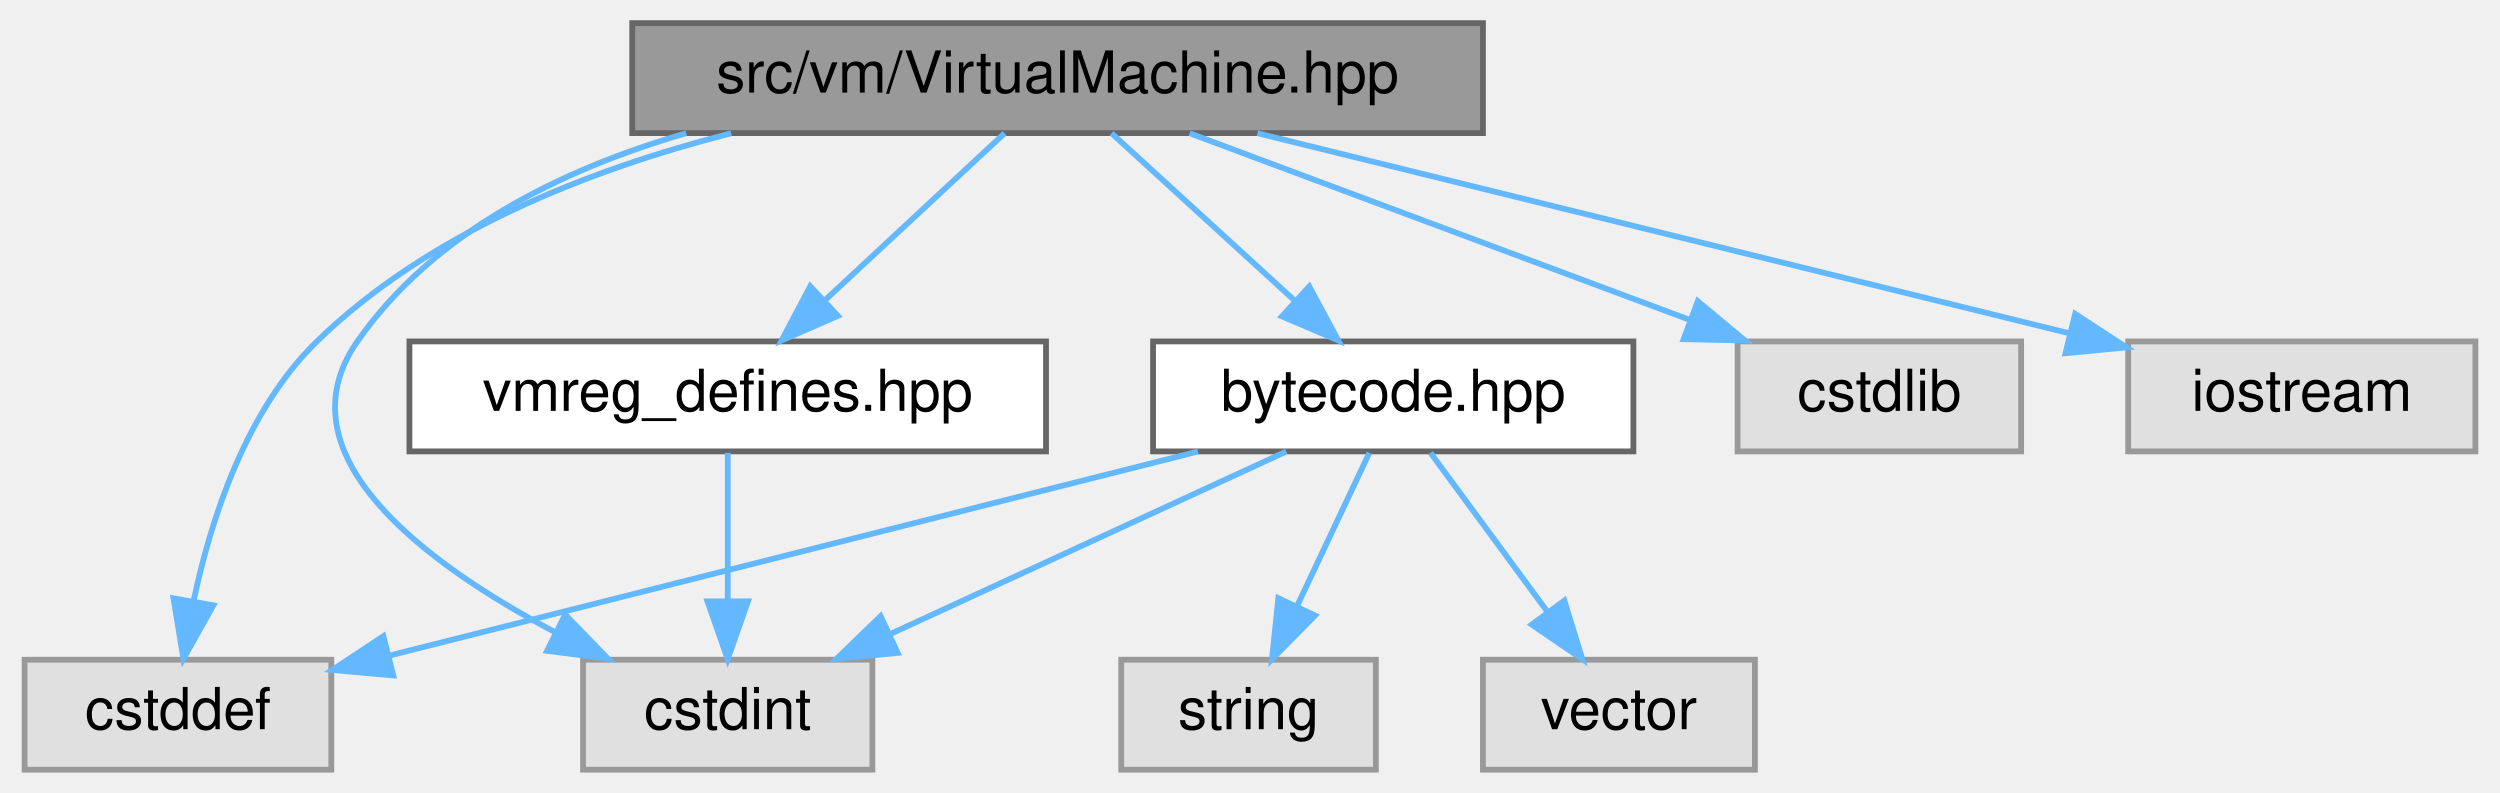
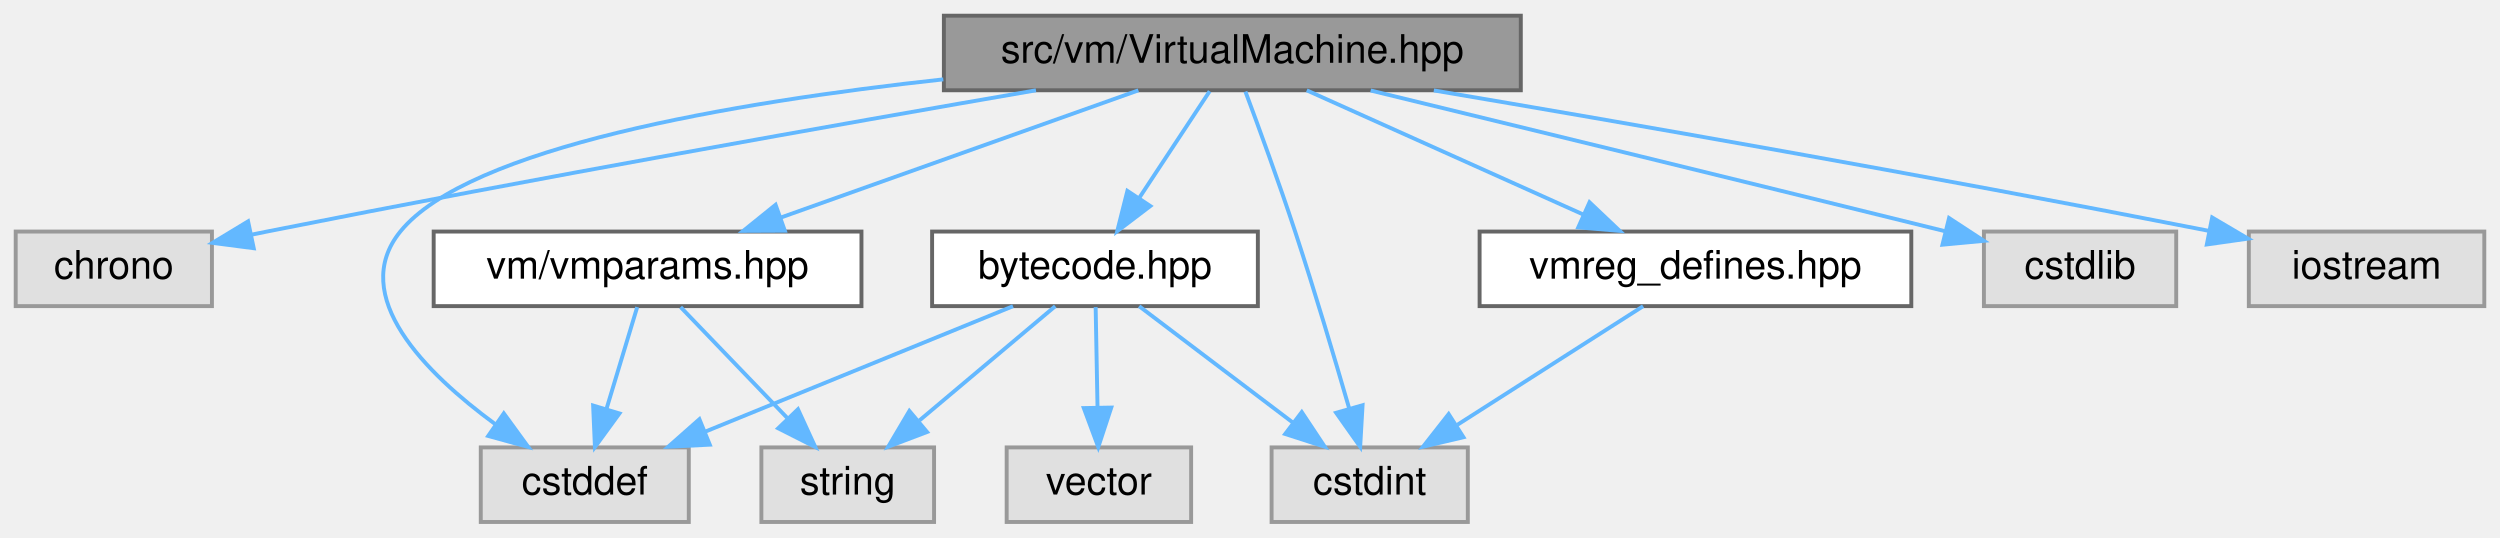
- <svg xmlns="http://www.w3.org/2000/svg" xmlns:xlink="http://www.w3.org/1999/xlink" width="432pt" height="137pt" viewBox="0.00 0.00 431.50 137.00">
+ <svg xmlns="http://www.w3.org/2000/svg" xmlns:xlink="http://www.w3.org/1999/xlink" width="637pt" height="137pt" viewBox="0.00 0.00 637.00 137.00">
  <g id="graph0" class="graph" transform="scale(1 1) rotate(0) translate(4 133)">
    <g id="Node000001" class="node">
      <g id="a_Node000001">
        <a xlink:title=" ">
-           <polygon fill="#999999" stroke="#666666" points="252,-129 105,-129 105,-110 252,-110 252,-129" />
-           <text text-anchor="middle" x="178.5" y="-117" font-family="Helvetica,sans-Serif" font-size="10.00">src/vm/VirtualMachine.hpp</text>
+           <polygon fill="#999999" stroke="#666666" points="383.5,-129 236.5,-129 236.5,-110 383.5,-110 383.5,-129" />
+           <text text-anchor="middle" x="310" y="-117" font-family="Helvetica,sans-Serif" font-size="10.00">src/vm/VirtualMachine.hpp</text>
        </a>
      </g>
    </g>
    <g id="Node000002" class="node">
      <g id="a_Node000002">
        <a xlink:title=" ">
-           <polygon fill="#e0e0e0" stroke="#999999" points="53,-19 0,-19 0,0 53,0 53,-19" />
-           <text text-anchor="middle" x="26.5" y="-7" font-family="Helvetica,sans-Serif" font-size="10.00">cstddef</text>
+           <polygon fill="#e0e0e0" stroke="#999999" points="50,-74 0,-74 0,-55 50,-55 50,-74" />
+           <text text-anchor="middle" x="25" y="-62" font-family="Helvetica,sans-Serif" font-size="10.00">chrono</text>
        </a>
      </g>
    </g>
    <g id="edge1_Node000001_Node000002" class="edge">
      <g id="a_edge1_Node000001_Node000002">
        <a xlink:title=" ">
-           <path fill="none" stroke="#63b8ff" d="M122.1,-109.97C97.44,-103.68 69.8,-92.79 50.5,-74 38.24,-62.06 32.17,-43.24 29.21,-29.18" />
-           <polygon fill="#63b8ff" stroke="#63b8ff" points="32.62,-28.4 27.44,-19.15 25.73,-29.61 32.62,-28.4" />
+           <path fill="none" stroke="#63b8ff" d="M259.96,-109.99C210.18,-101.39 131.68,-87.49 64,-74 62.74,-73.75 61.45,-73.49 60.16,-73.22" />
+           <polygon fill="#63b8ff" stroke="#63b8ff" points="60.65,-69.75 50.15,-71.12 59.21,-76.6 60.65,-69.75" />
        </a>
      </g>
    </g>
    <g id="Node000003" class="node">
      <g id="a_Node000003">
        <a xlink:title=" ">
-           <polygon fill="#e0e0e0" stroke="#999999" points="146.5,-19 96.5,-19 96.5,0 146.5,0 146.5,-19" />
-           <text text-anchor="middle" x="121.5" y="-7" font-family="Helvetica,sans-Serif" font-size="10.00">cstdint</text>
+           <polygon fill="#e0e0e0" stroke="#999999" points="171.5,-19 118.5,-19 118.5,0 171.5,0 171.5,-19" />
+           <text text-anchor="middle" x="145" y="-7" font-family="Helvetica,sans-Serif" font-size="10.00">cstddef</text>
        </a>
      </g>
    </g>
    <g id="edge2_Node000001_Node000003" class="edge">
      <g id="a_edge2_Node000001_Node000003">
        <a xlink:title=" ">
-           <path fill="none" stroke="#63b8ff" d="M114.32,-109.98C92.64,-103.7 70.63,-92.82 57.5,-74 43.88,-54.48 69.02,-35.75 91.68,-23.75" />
-           <polygon fill="#63b8ff" stroke="#63b8ff" points="93.41,-26.8 100.79,-19.19 90.28,-20.54 93.41,-26.8" />
+           <path fill="none" stroke="#63b8ff" d="M236.35,-112.78C182.28,-106.87 115.36,-95.39 98,-74 84.7,-57.62 104.36,-38 122.16,-24.94" />
+           <polygon fill="#63b8ff" stroke="#63b8ff" points="124.37,-27.67 130.6,-19.11 120.39,-21.92 124.37,-27.67" />
        </a>
      </g>
    </g>
    <g id="Node000004" class="node">
      <g id="a_Node000004">
        <a xlink:title=" ">
-           <polygon fill="#e0e0e0" stroke="#999999" points="345,-74 296,-74 296,-55 345,-55 345,-74" />
-           <text text-anchor="middle" x="320.5" y="-62" font-family="Helvetica,sans-Serif" font-size="10.00">cstdlib</text>
+           <polygon fill="#e0e0e0" stroke="#999999" points="370,-19 320,-19 320,0 370,0 370,-19" />
+           <text text-anchor="middle" x="345" y="-7" font-family="Helvetica,sans-Serif" font-size="10.00">cstdint</text>
        </a>
      </g>
    </g>
    <g id="edge3_Node000001_Node000004" class="edge">
      <g id="a_edge3_Node000001_Node000004">
        <a xlink:title=" ">
-           <path fill="none" stroke="#63b8ff" d="M201.31,-109.98C224.67,-101.27 261.2,-87.63 287.67,-77.75" />
-           <polygon fill="#63b8ff" stroke="#63b8ff" points="289.13,-80.95 297.27,-74.17 286.68,-74.39 289.13,-80.95" />
+           <path fill="none" stroke="#63b8ff" d="M313.33,-109.68C316.67,-100.74 321.89,-86.48 326,-74 330.95,-58.95 336.07,-41.72 339.75,-29.01" />
+           <polygon fill="#63b8ff" stroke="#63b8ff" points="343.18,-29.75 342.57,-19.17 336.45,-27.82 343.18,-29.75" />
        </a>
      </g>
    </g>
    <g id="Node000005" class="node">
      <g id="a_Node000005">
        <a xlink:title=" ">
-           <polygon fill="#e0e0e0" stroke="#999999" points="423.5,-74 363.5,-74 363.5,-55 423.5,-55 423.5,-74" />
-           <text text-anchor="middle" x="393.5" y="-62" font-family="Helvetica,sans-Serif" font-size="10.00">iostream</text>
+           <polygon fill="#e0e0e0" stroke="#999999" points="550.5,-74 501.5,-74 501.5,-55 550.5,-55 550.5,-74" />
+           <text text-anchor="middle" x="526" y="-62" font-family="Helvetica,sans-Serif" font-size="10.00">cstdlib</text>
        </a>
      </g>
    </g>
    <g id="edge4_Node000001_Node000005" class="edge">
      <g id="a_edge4_Node000001_Node000005">
        <a xlink:title=" ">
-           <path fill="none" stroke="#63b8ff" d="M213.04,-109.98C251.34,-100.54 313.04,-85.34 353.43,-75.38" />
-           <polygon fill="#63b8ff" stroke="#63b8ff" points="354.34,-78.76 363.21,-72.97 352.67,-71.96 354.34,-78.76" />
+           <path fill="none" stroke="#63b8ff" d="M345.24,-109.94C379.91,-101.51 434.61,-88.17 491.58,-74.09" />
+           <polygon fill="#63b8ff" stroke="#63b8ff" points="492.62,-77.44 501.49,-71.64 490.94,-70.65 492.62,-77.44" />
        </a>
      </g>
    </g>
    <g id="Node000006" class="node">
      <g id="a_Node000006">
-         <a xlink:href="bytecode_8hpp.html" target="_top" xlink:title=" ">
-           <polygon fill="white" stroke="#666666" points="278,-74 195,-74 195,-55 278,-55 278,-74" />
-           <text text-anchor="middle" x="236.5" y="-62" font-family="Helvetica,sans-Serif" font-size="10.00">bytecode.hpp</text>
+         <a xlink:title=" ">
+           <polygon fill="#e0e0e0" stroke="#999999" points="629,-74 569,-74 569,-55 629,-55 629,-74" />
+           <text text-anchor="middle" x="599" y="-62" font-family="Helvetica,sans-Serif" font-size="10.00">iostream</text>
        </a>
      </g>
    </g>
    <g id="edge5_Node000001_Node000006" class="edge">
      <g id="a_edge5_Node000001_Node000006">
        <a xlink:title=" ">
-           <path fill="none" stroke="#63b8ff" d="M187.82,-109.98C196.31,-102.23 209.06,-90.58 219.38,-81.14" />
-           <polygon fill="#63b8ff" stroke="#63b8ff" points="221.99,-83.5 227.01,-74.17 217.27,-78.33 221.99,-83.5" />
+           <path fill="none" stroke="#63b8ff" d="M361.34,-109.96C409.78,-101.76 484.68,-88.74 558.81,-74.18" />
+           <polygon fill="#63b8ff" stroke="#63b8ff" points="559.66,-77.58 568.79,-72.2 558.3,-70.71 559.66,-77.58" />
+         </a>
+       </g>
+     </g>
+     <g id="Node000007" class="node">
+       <g id="a_Node000007">
+         <a xlink:href="bytecode_8hpp.html" target="_top" xlink:title=" ">
+           <polygon fill="white" stroke="#666666" points="316.5,-74 233.5,-74 233.5,-55 316.5,-55 316.5,-74" />
+           <text text-anchor="middle" x="275" y="-62" font-family="Helvetica,sans-Serif" font-size="10.00">bytecode.hpp</text>
+         </a>
+       </g>
+     </g>
+     <g id="edge6_Node000001_Node000007" class="edge">
+       <g id="a_edge6_Node000001_Node000007">
+         <a xlink:title=" ">
+           <path fill="none" stroke="#63b8ff" d="M304.22,-109.75C299.38,-102.42 292.32,-91.73 286.36,-82.7" />
+           <polygon fill="#63b8ff" stroke="#63b8ff" points="289.1,-80.5 280.67,-74.09 283.26,-84.36 289.1,-80.5" />
+         </a>
+       </g>
+     </g>
+     <g id="Node000010" class="node">
+       <g id="a_Node000010">
+         <a xlink:href="vmparams_8hpp.html" target="_top" xlink:title=" ">
+           <polygon fill="white" stroke="#666666" points="215.5,-74 106.5,-74 106.5,-55 215.5,-55 215.5,-74" />
+           <text text-anchor="middle" x="161" y="-62" font-family="Helvetica,sans-Serif" font-size="10.00">vm/vmparams.hpp</text>
+         </a>
+       </g>
+     </g>
+     <g id="edge11_Node000001_Node000010" class="edge">
+       <g id="a_edge11_Node000001_Node000010">
+         <a xlink:title=" ">
+           <path fill="none" stroke="#63b8ff" d="M286.06,-109.98C261.44,-101.23 222.88,-87.51 195.08,-77.62" />
+           <polygon fill="#63b8ff" stroke="#63b8ff" points="195.97,-74.22 185.38,-74.17 193.62,-80.82 195.97,-74.22" />
+         </a>
+       </g>
+     </g>
+     <g id="Node000011" class="node">
+       <g id="a_Node000011">
+         <a xlink:href="vmreg__defines_8hpp.html" target="_top" xlink:title=" ">
+           <polygon fill="white" stroke="#666666" points="483,-74 373,-74 373,-55 483,-55 483,-74" />
+           <text text-anchor="middle" x="428" y="-62" font-family="Helvetica,sans-Serif" font-size="10.00">vmreg_defines.hpp</text>
+         </a>
+       </g>
+     </g>
+     <g id="edge14_Node000001_Node000011" class="edge">
+       <g id="a_edge14_Node000001_Node000011">
+         <a xlink:title=" ">
+           <path fill="none" stroke="#63b8ff" d="M328.96,-109.98C348.03,-101.42 377.66,-88.11 399.55,-78.28" />
+           <polygon fill="#63b8ff" stroke="#63b8ff" points="401.01,-81.46 408.7,-74.17 398.14,-75.07 401.01,-81.46" />
+         </a>
+       </g>
+     </g>
+     <g id="edge8_Node000007_Node000003" class="edge">
+       <g id="a_edge8_Node000007_Node000003">
+         <a xlink:title=" ">
+           <path fill="none" stroke="#63b8ff" d="M254.11,-54.98C232.92,-46.34 199.87,-32.87 175.7,-23.02" />
+           <polygon fill="#63b8ff" stroke="#63b8ff" points="176.85,-19.7 166.27,-19.17 174.21,-26.19 176.85,-19.7" />
+         </a>
+       </g>
+     </g>
+     <g id="edge7_Node000007_Node000004" class="edge">
+       <g id="a_edge7_Node000007_Node000004">
+         <a xlink:title=" ">
+           <path fill="none" stroke="#63b8ff" d="M286.25,-54.98C296.8,-47 312.8,-34.88 325.44,-25.31" />
+           <polygon fill="#63b8ff" stroke="#63b8ff" points="327.69,-28 333.55,-19.17 323.46,-22.42 327.69,-28" />
+         </a>
+       </g>
+     </g>
+     <g id="Node000008" class="node">
+       <g id="a_Node000008">
+         <a xlink:title=" ">
+           <polygon fill="#e0e0e0" stroke="#999999" points="234,-19 190,-19 190,0 234,0 234,-19" />
+           <text text-anchor="middle" x="212" y="-7" font-family="Helvetica,sans-Serif" font-size="10.00">string</text>
+         </a>
+       </g>
+     </g>
+     <g id="edge9_Node000007_Node000008" class="edge">
+       <g id="a_edge9_Node000007_Node000008">
+         <a xlink:title=" ">
+           <path fill="none" stroke="#63b8ff" d="M264.88,-54.98C255.56,-47.15 241.53,-35.34 230.26,-25.86" />
+           <polygon fill="#63b8ff" stroke="#63b8ff" points="232.21,-22.93 222.31,-19.17 227.71,-28.29 232.21,-22.93" />
        </a>
      </g>
    </g>
    <g id="Node000009" class="node">
      <g id="a_Node000009">
-         <a xlink:href="vmreg__defines_8hpp.html" target="_top" xlink:title=" ">
-           <polygon fill="white" stroke="#666666" points="176.5,-74 66.5,-74 66.5,-55 176.5,-55 176.5,-74" />
-           <text text-anchor="middle" x="121.5" y="-62" font-family="Helvetica,sans-Serif" font-size="10.00">vmreg_defines.hpp</text>
-         </a>
-       </g>
-     </g>
-     <g id="edge10_Node000001_Node000009" class="edge">
-       <g id="a_edge10_Node000001_Node000009">
-         <a xlink:title=" ">
-           <path fill="none" stroke="#63b8ff" d="M169.34,-109.98C161,-102.23 148.47,-90.58 138.32,-81.14" />
-           <polygon fill="#63b8ff" stroke="#63b8ff" points="140.53,-78.42 130.82,-74.17 135.76,-83.54 140.53,-78.42" />
-         </a>
-       </g>
-     </g>
-     <g id="edge7_Node000006_Node000002" class="edge">
-       <g id="a_edge7_Node000006_Node000002">
-         <a xlink:title=" ">
-           <path fill="none" stroke="#63b8ff" d="M202.76,-54.98C164.47,-45.32 102.24,-29.62 62.89,-19.68" />
-           <polygon fill="#63b8ff" stroke="#63b8ff" points="63.71,-16.28 53.16,-17.23 62,-23.07 63.71,-16.28" />
-         </a>
-       </g>
-     </g>
-     <g id="edge6_Node000006_Node000003" class="edge">
-       <g id="a_edge6_Node000006_Node000003">
-         <a xlink:title=" ">
-           <path fill="none" stroke="#63b8ff" d="M218.02,-54.98C199.52,-46.46 170.82,-33.23 149.52,-23.41" />
-           <polygon fill="#63b8ff" stroke="#63b8ff" points="150.86,-20.18 140.31,-19.17 147.93,-26.53 150.86,-20.18" />
-         </a>
-       </g>
-     </g>
-     <g id="Node000007" class="node">
-       <g id="a_Node000007">
-         <a xlink:title=" ">
-           <polygon fill="#e0e0e0" stroke="#999999" points="233.5,-19 189.5,-19 189.5,0 233.5,0 233.5,-19" />
-           <text text-anchor="middle" x="211.5" y="-7" font-family="Helvetica,sans-Serif" font-size="10.00">string</text>
-         </a>
-       </g>
-     </g>
-     <g id="edge8_Node000006_Node000007" class="edge">
-       <g id="a_edge8_Node000006_Node000007">
-         <a xlink:title=" ">
-           <path fill="none" stroke="#63b8ff" d="M232.37,-54.75C228.99,-47.57 224.08,-37.18 219.88,-28.27" />
-           <polygon fill="#63b8ff" stroke="#63b8ff" points="222.98,-26.64 215.55,-19.09 216.65,-29.63 222.98,-26.64" />
-         </a>
-       </g>
-     </g>
-     <g id="Node000008" class="node">
-       <g id="a_Node000008">
-         <a xlink:title=" ">
-           <polygon fill="#e0e0e0" stroke="#999999" points="299,-19 252,-19 252,0 299,0 299,-19" />
-           <text text-anchor="middle" x="275.5" y="-7" font-family="Helvetica,sans-Serif" font-size="10.00">vector</text>
-         </a>
-       </g>
-     </g>
-     <g id="edge9_Node000006_Node000008" class="edge">
-       <g id="a_edge9_Node000006_Node000008">
-         <a xlink:title=" ">
-           <path fill="none" stroke="#63b8ff" d="M242.94,-54.75C248.39,-47.34 256.36,-36.5 263.06,-27.41" />
-           <polygon fill="#63b8ff" stroke="#63b8ff" points="266.07,-29.22 269.18,-19.09 260.43,-25.07 266.07,-29.22" />
-         </a>
-       </g>
-     </g>
-     <g id="edge11_Node000009_Node000003" class="edge">
-       <g id="a_edge11_Node000009_Node000003">
-         <a xlink:title=" ">
-           <path fill="none" stroke="#63b8ff" d="M121.5,-54.75C121.5,-47.8 121.5,-37.85 121.5,-29.13" />
-           <polygon fill="#63b8ff" stroke="#63b8ff" points="125,-29.09 121.5,-19.09 118,-29.09 125,-29.09" />
+         <a xlink:title=" ">
+           <polygon fill="#e0e0e0" stroke="#999999" points="299.5,-19 252.5,-19 252.5,0 299.5,0 299.5,-19" />
+           <text text-anchor="middle" x="276" y="-7" font-family="Helvetica,sans-Serif" font-size="10.00">vector</text>
+         </a>
+       </g>
+     </g>
+     <g id="edge10_Node000007_Node000009" class="edge">
+       <g id="a_edge10_Node000007_Node000009">
+         <a xlink:title=" ">
+           <path fill="none" stroke="#63b8ff" d="M275.17,-54.75C275.3,-47.8 275.48,-37.85 275.65,-29.13" />
+           <polygon fill="#63b8ff" stroke="#63b8ff" points="279.15,-29.15 275.84,-19.09 272.15,-29.02 279.15,-29.15" />
+         </a>
+       </g>
+     </g>
+     <g id="edge12_Node000010_Node000003" class="edge">
+       <g id="a_edge12_Node000010_Node000003">
+         <a xlink:title=" ">
+           <path fill="none" stroke="#63b8ff" d="M158.36,-54.75C156.24,-47.72 153.19,-37.62 150.54,-28.84" />
+           <polygon fill="#63b8ff" stroke="#63b8ff" points="153.83,-27.65 147.59,-19.09 147.13,-29.67 153.83,-27.65" />
+         </a>
+       </g>
+     </g>
+     <g id="edge13_Node000010_Node000008" class="edge">
+       <g id="a_edge13_Node000010_Node000008">
+         <a xlink:title=" ">
+           <path fill="none" stroke="#63b8ff" d="M169.42,-54.75C176.77,-47.11 187.63,-35.82 196.54,-26.56" />
+           <polygon fill="#63b8ff" stroke="#63b8ff" points="199.32,-28.72 203.74,-19.09 194.28,-23.87 199.32,-28.72" />
+         </a>
+       </g>
+     </g>
+     <g id="edge15_Node000011_Node000004" class="edge">
+       <g id="a_edge15_Node000011_Node000004">
+         <a xlink:title=" ">
+           <path fill="none" stroke="#63b8ff" d="M414.66,-54.98C401.91,-46.84 382.45,-34.41 367.33,-24.76" />
+           <polygon fill="#63b8ff" stroke="#63b8ff" points="368.89,-21.6 358.58,-19.17 365.12,-27.5 368.89,-21.6" />
        </a>
      </g>
    </g>
  </g>
</svg>
